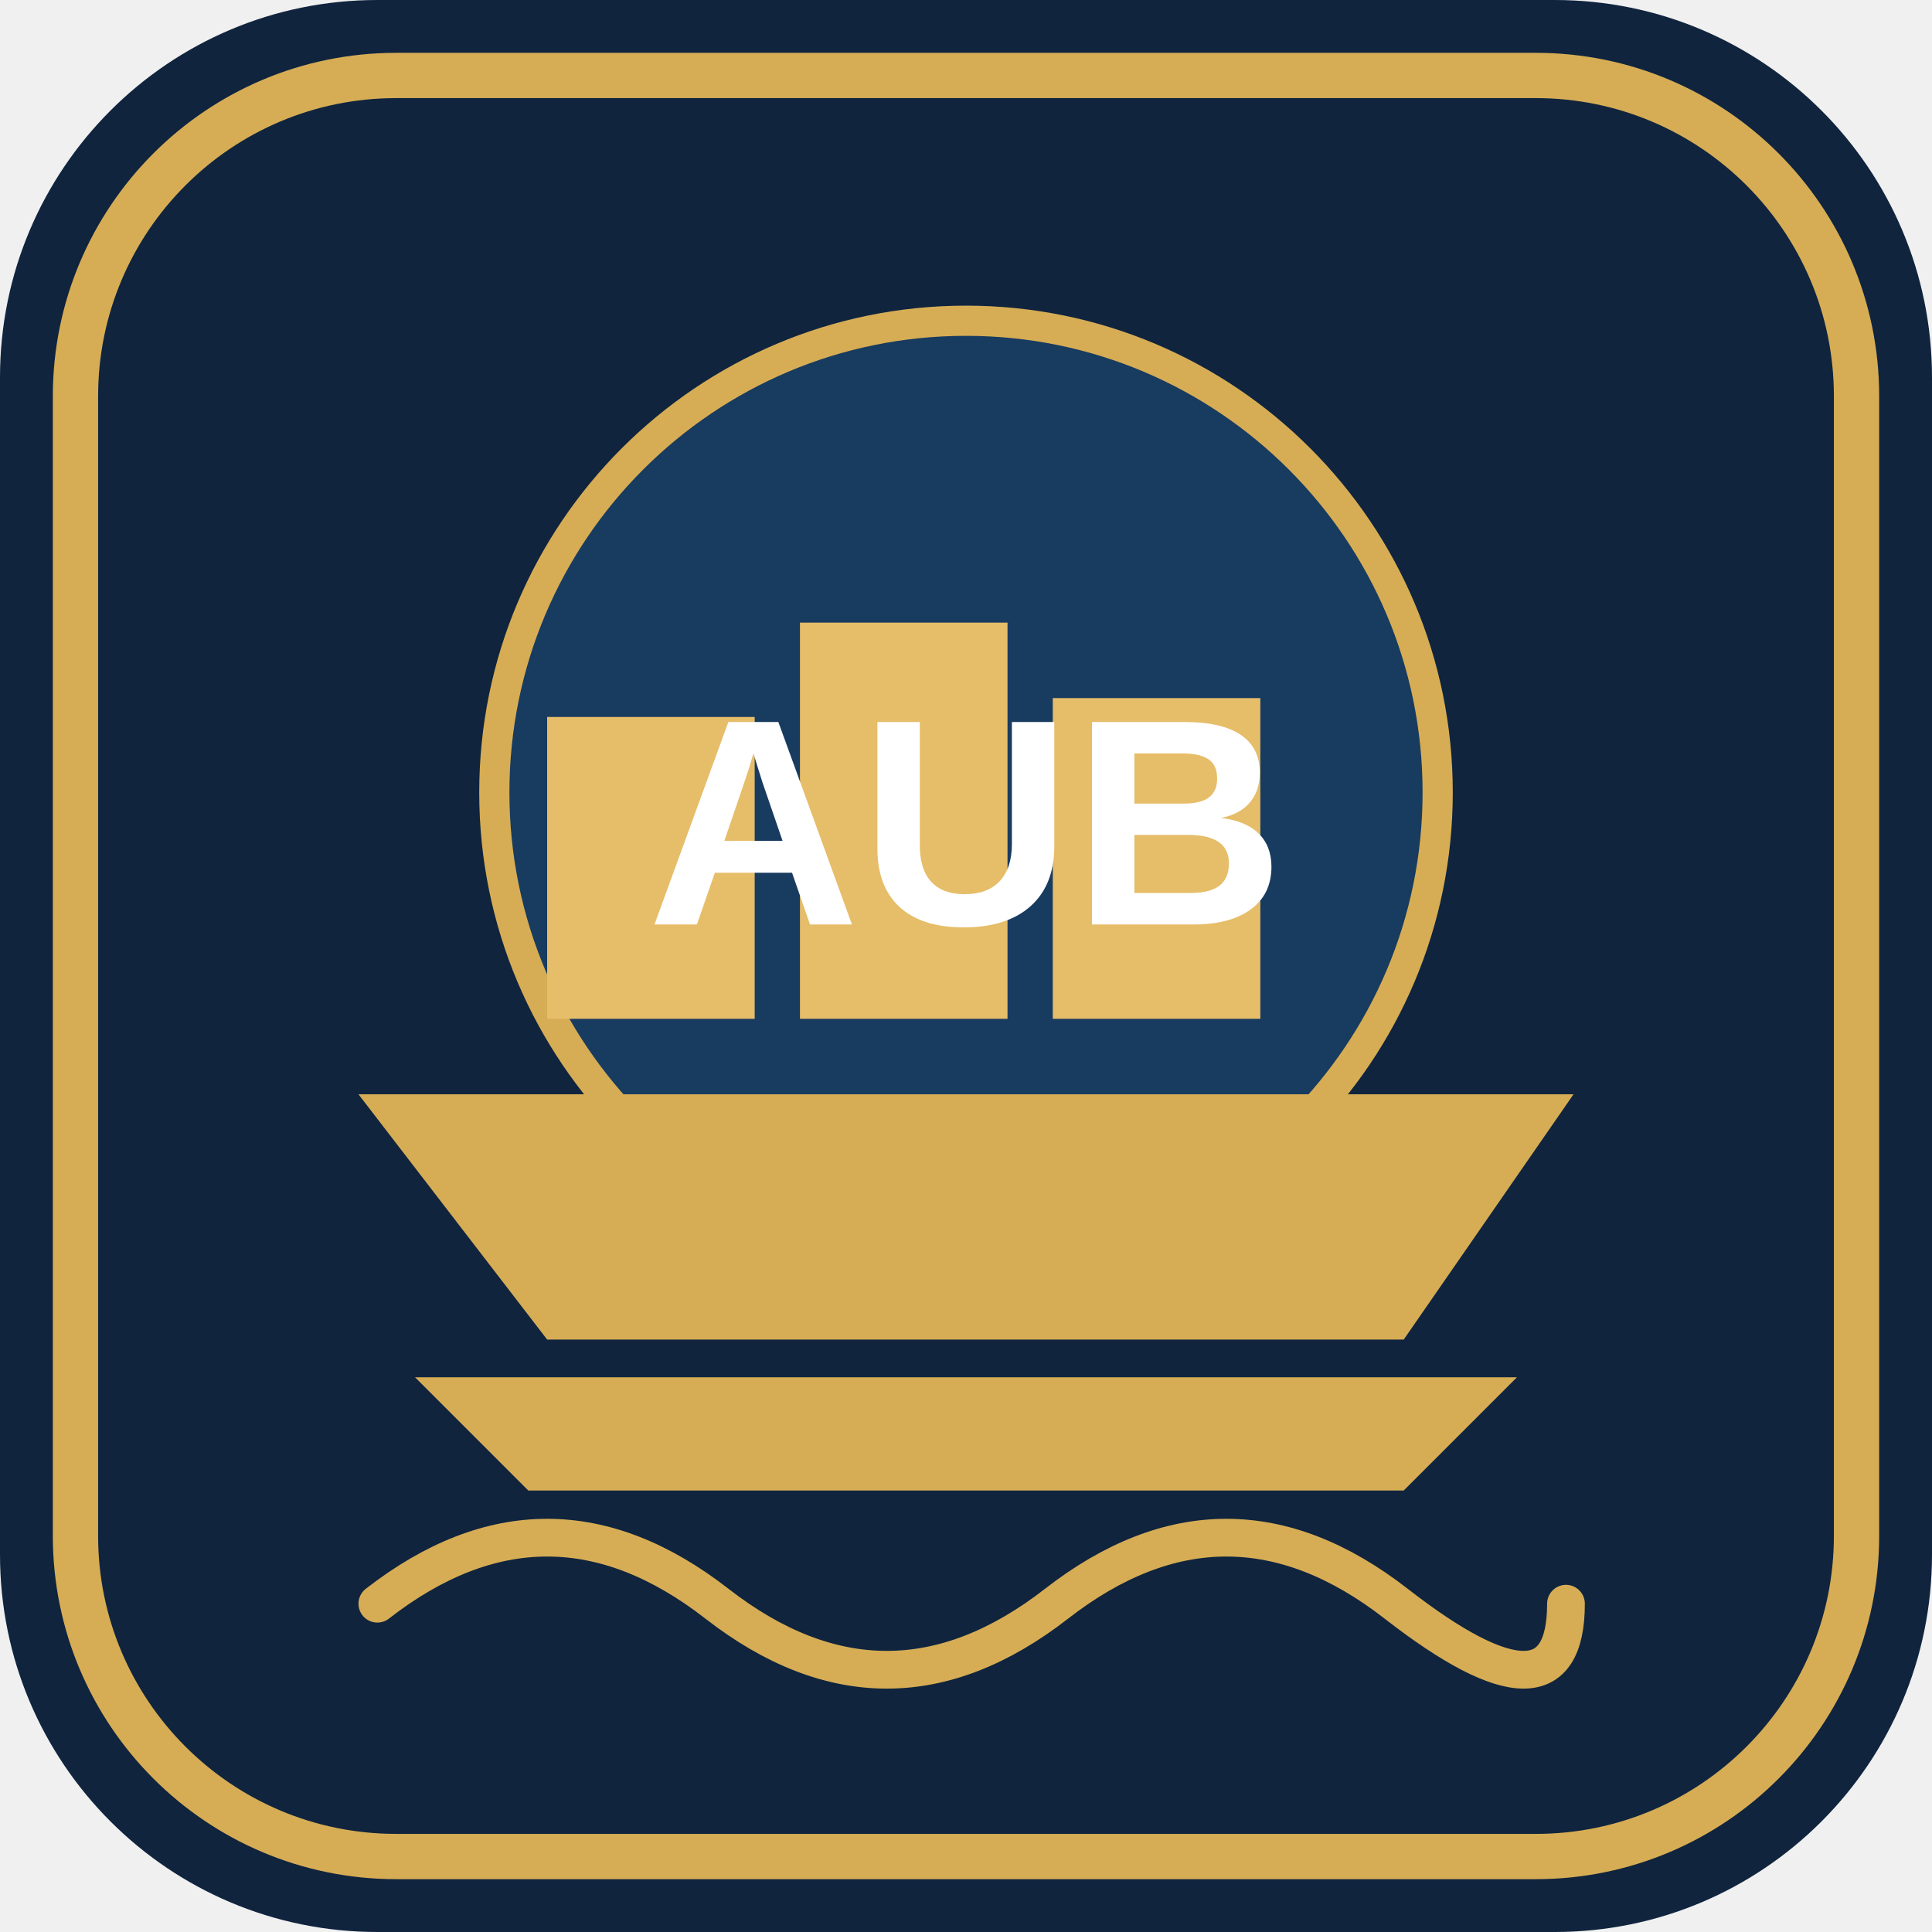
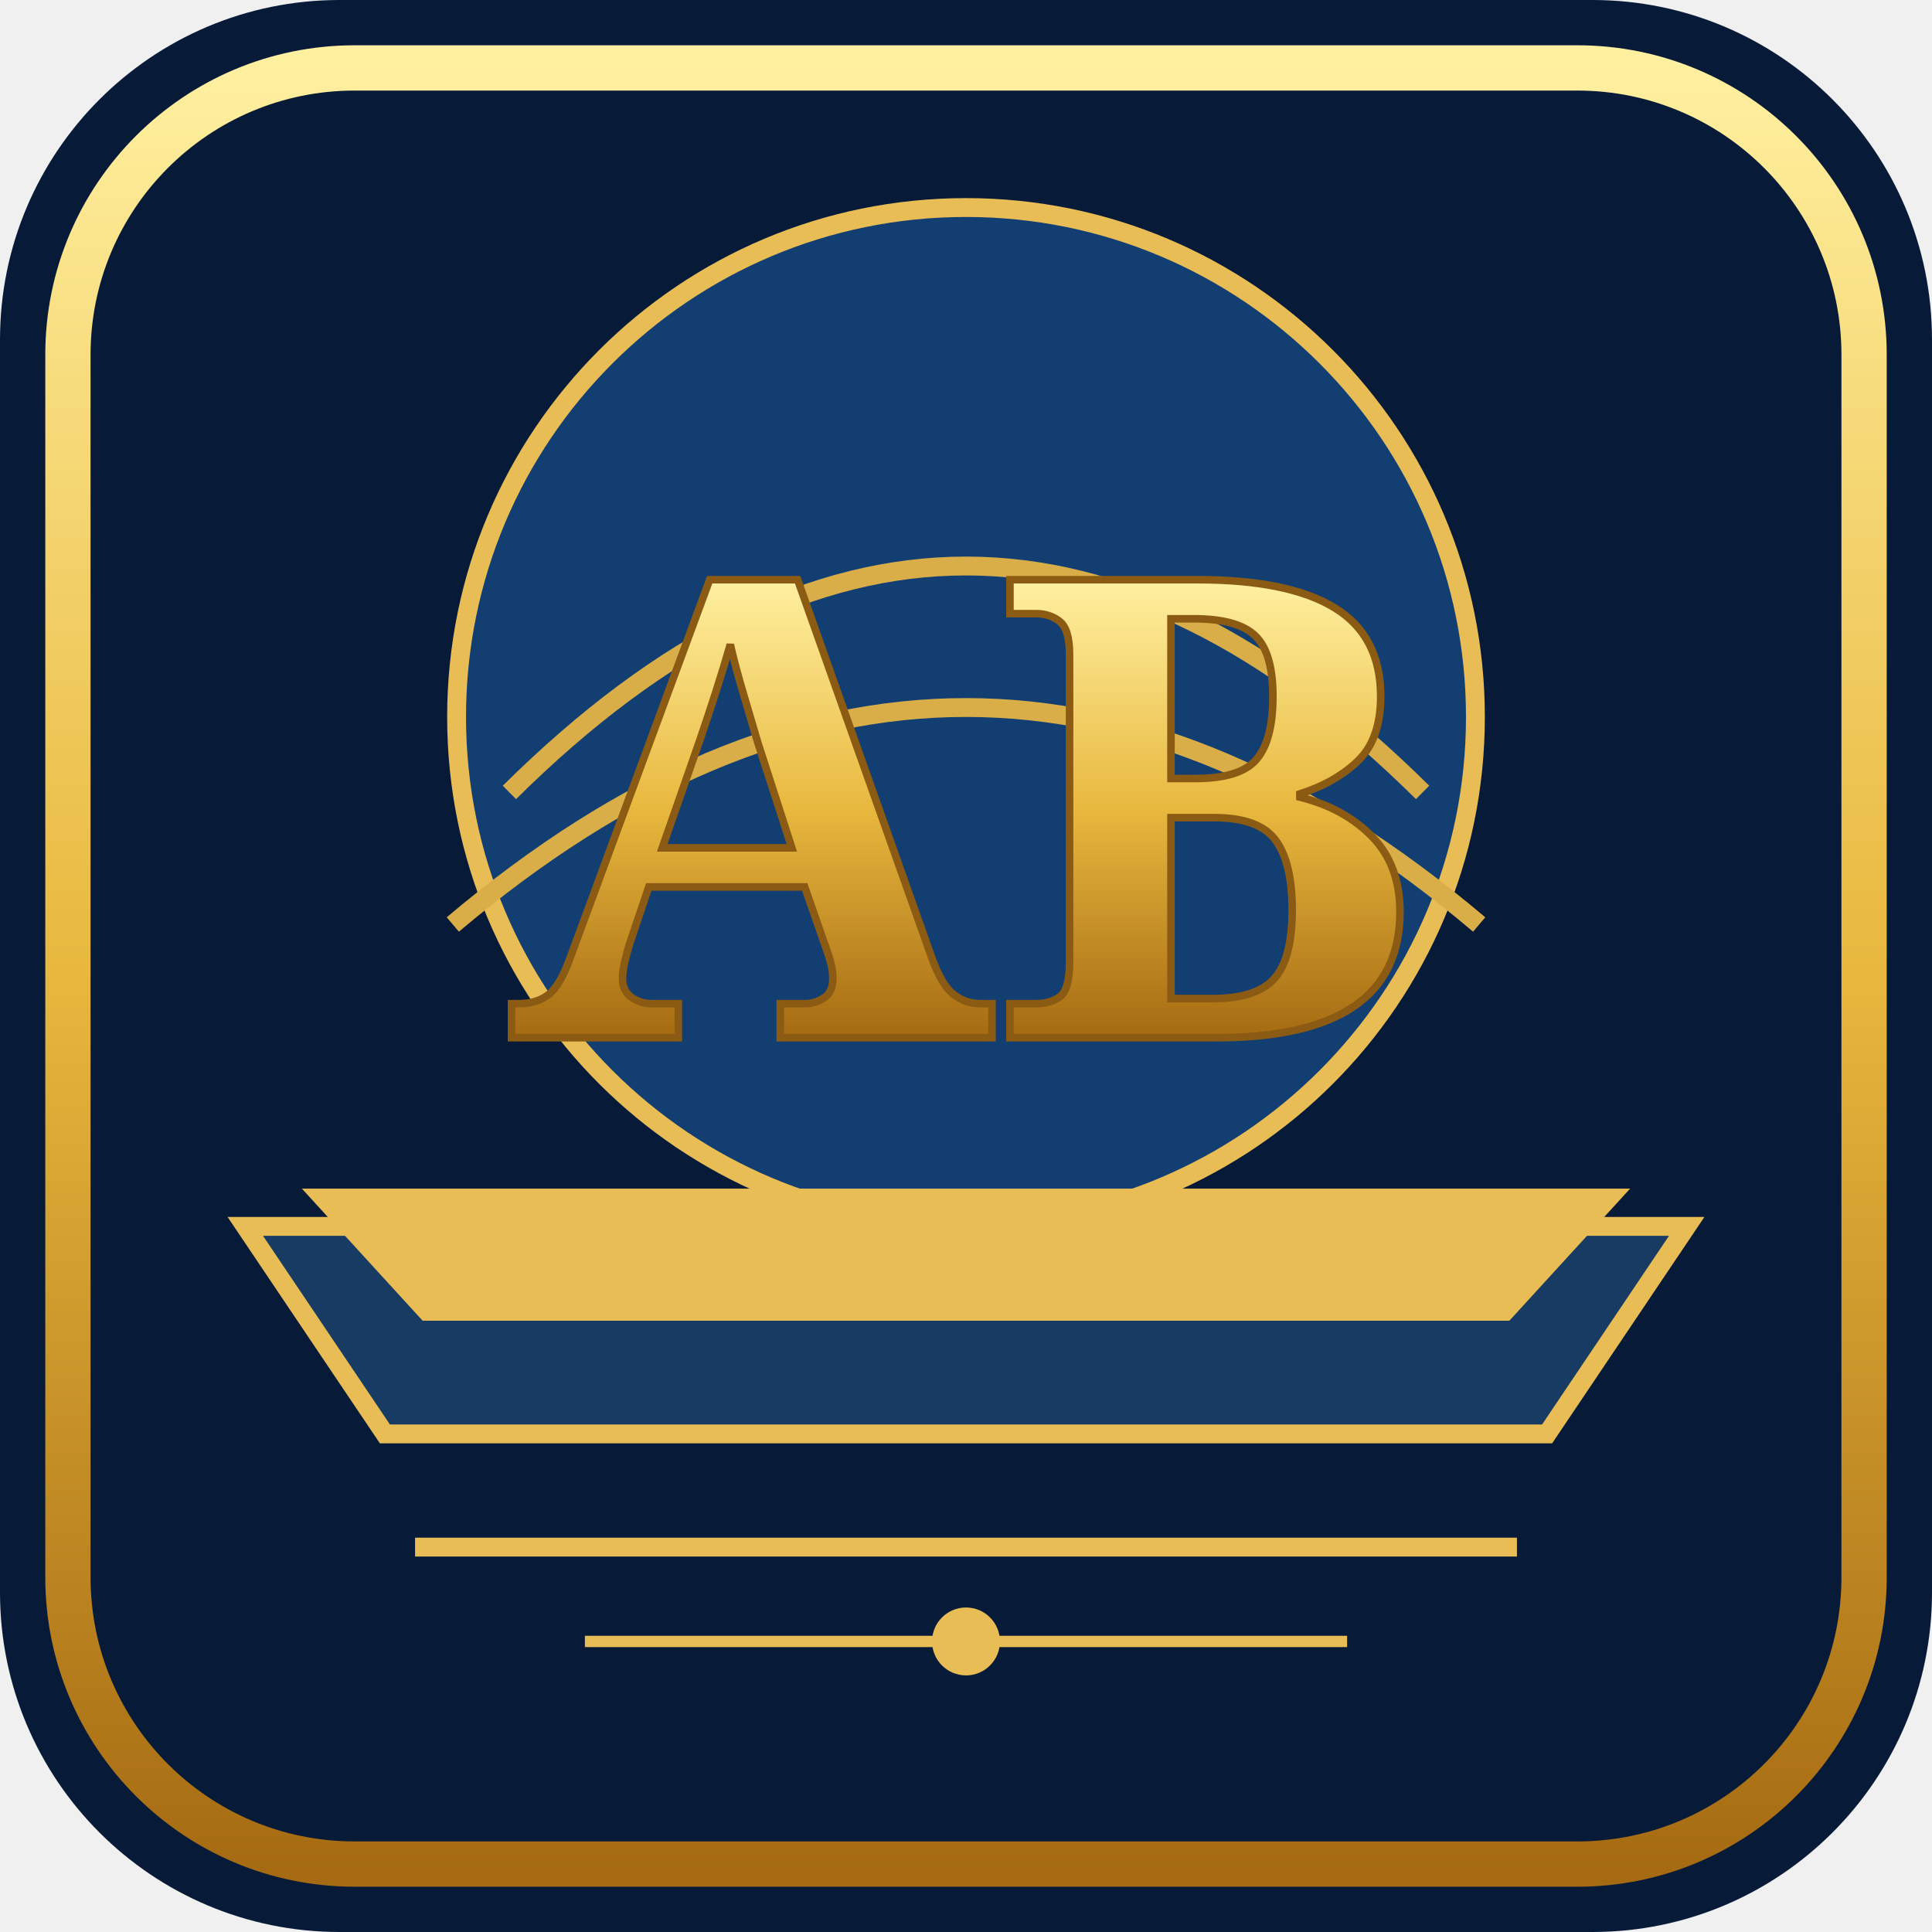
<svg xmlns="http://www.w3.org/2000/svg" viewBox="0 0 512 512">
-   <rect width="512" height="512" rx="100" fill="#10243e" />
-   <rect x="20" y="20" width="472" height="472" rx="85" fill="none" stroke="#d6ad55" stroke-width="12" />
-   <circle cx="256" cy="210" r="125" fill="#183b60" stroke="#d6ad55" stroke-width="8" />
-   <path d="M95 290h322l-45 65H145z" fill="#d6ad55" />
-   <path d="M145 270V190h55v80m12 0v-105h55v105m12 0v-85h55v85" fill="#e6bd69" />
-   <path d="M110 365h292l-30 30H140z" fill="#d6ad55" />
-   <text x="256" y="245" text-anchor="middle" font-size="78" font-family="Arial" font-weight="bold" fill="#fff">AUB</text>
-   <path d="M100 425q45-35 90 0t90 0t90 0t45 0" fill="none" stroke="#d6ad55" stroke-width="10" stroke-linecap="round" />
+   <defs>
+     <linearGradient id="gold" x2="0" y2="1">
+       <stop stop-color="#fff0a0" />
+       <stop offset=".5" stop-color="#e8b83e" />
+       <stop offset="1" stop-color="#a66b12" />
+     </linearGradient>
+   </defs>
+   <rect width="512" height="512" rx="90" fill="#071a38" />
+   <rect x="18" y="18" width="476" height="476" rx="76" fill="none" stroke="url(#gold)" stroke-width="12" />
+   <circle cx="256" cy="190" r="135" fill="#123e72" stroke="#e8bd55" stroke-width="5" />
+   <path d="M135 210 Q256 90 377 210 M120 245 Q256 130 392 245" fill="none" stroke="#d9ae49" stroke-width="5" />
+   <path d="M65 325 L447 325 L410 380 L102 380 Z" fill="#173b62" stroke="#e8bd55" stroke-width="5" />
+   <path d="M80 315 L432 315 L400 350 L112 350 Z" fill="#e8bd55" />
+   <text x="256" y="275" text-anchor="middle" font-family="Georgia,serif" font-size="170" font-weight="bold" fill="url(#gold)" stroke="#8b5b13" stroke-width="2">AB</text>
+   <path d="M110 410 H402" stroke="#e8bd55" stroke-width="5" />
+   <path d="M155 435 L357 435" stroke="#e8bd55" stroke-width="3" />
+   <circle cx="256" cy="435" r="9" fill="#e8bd55" />
</svg>
